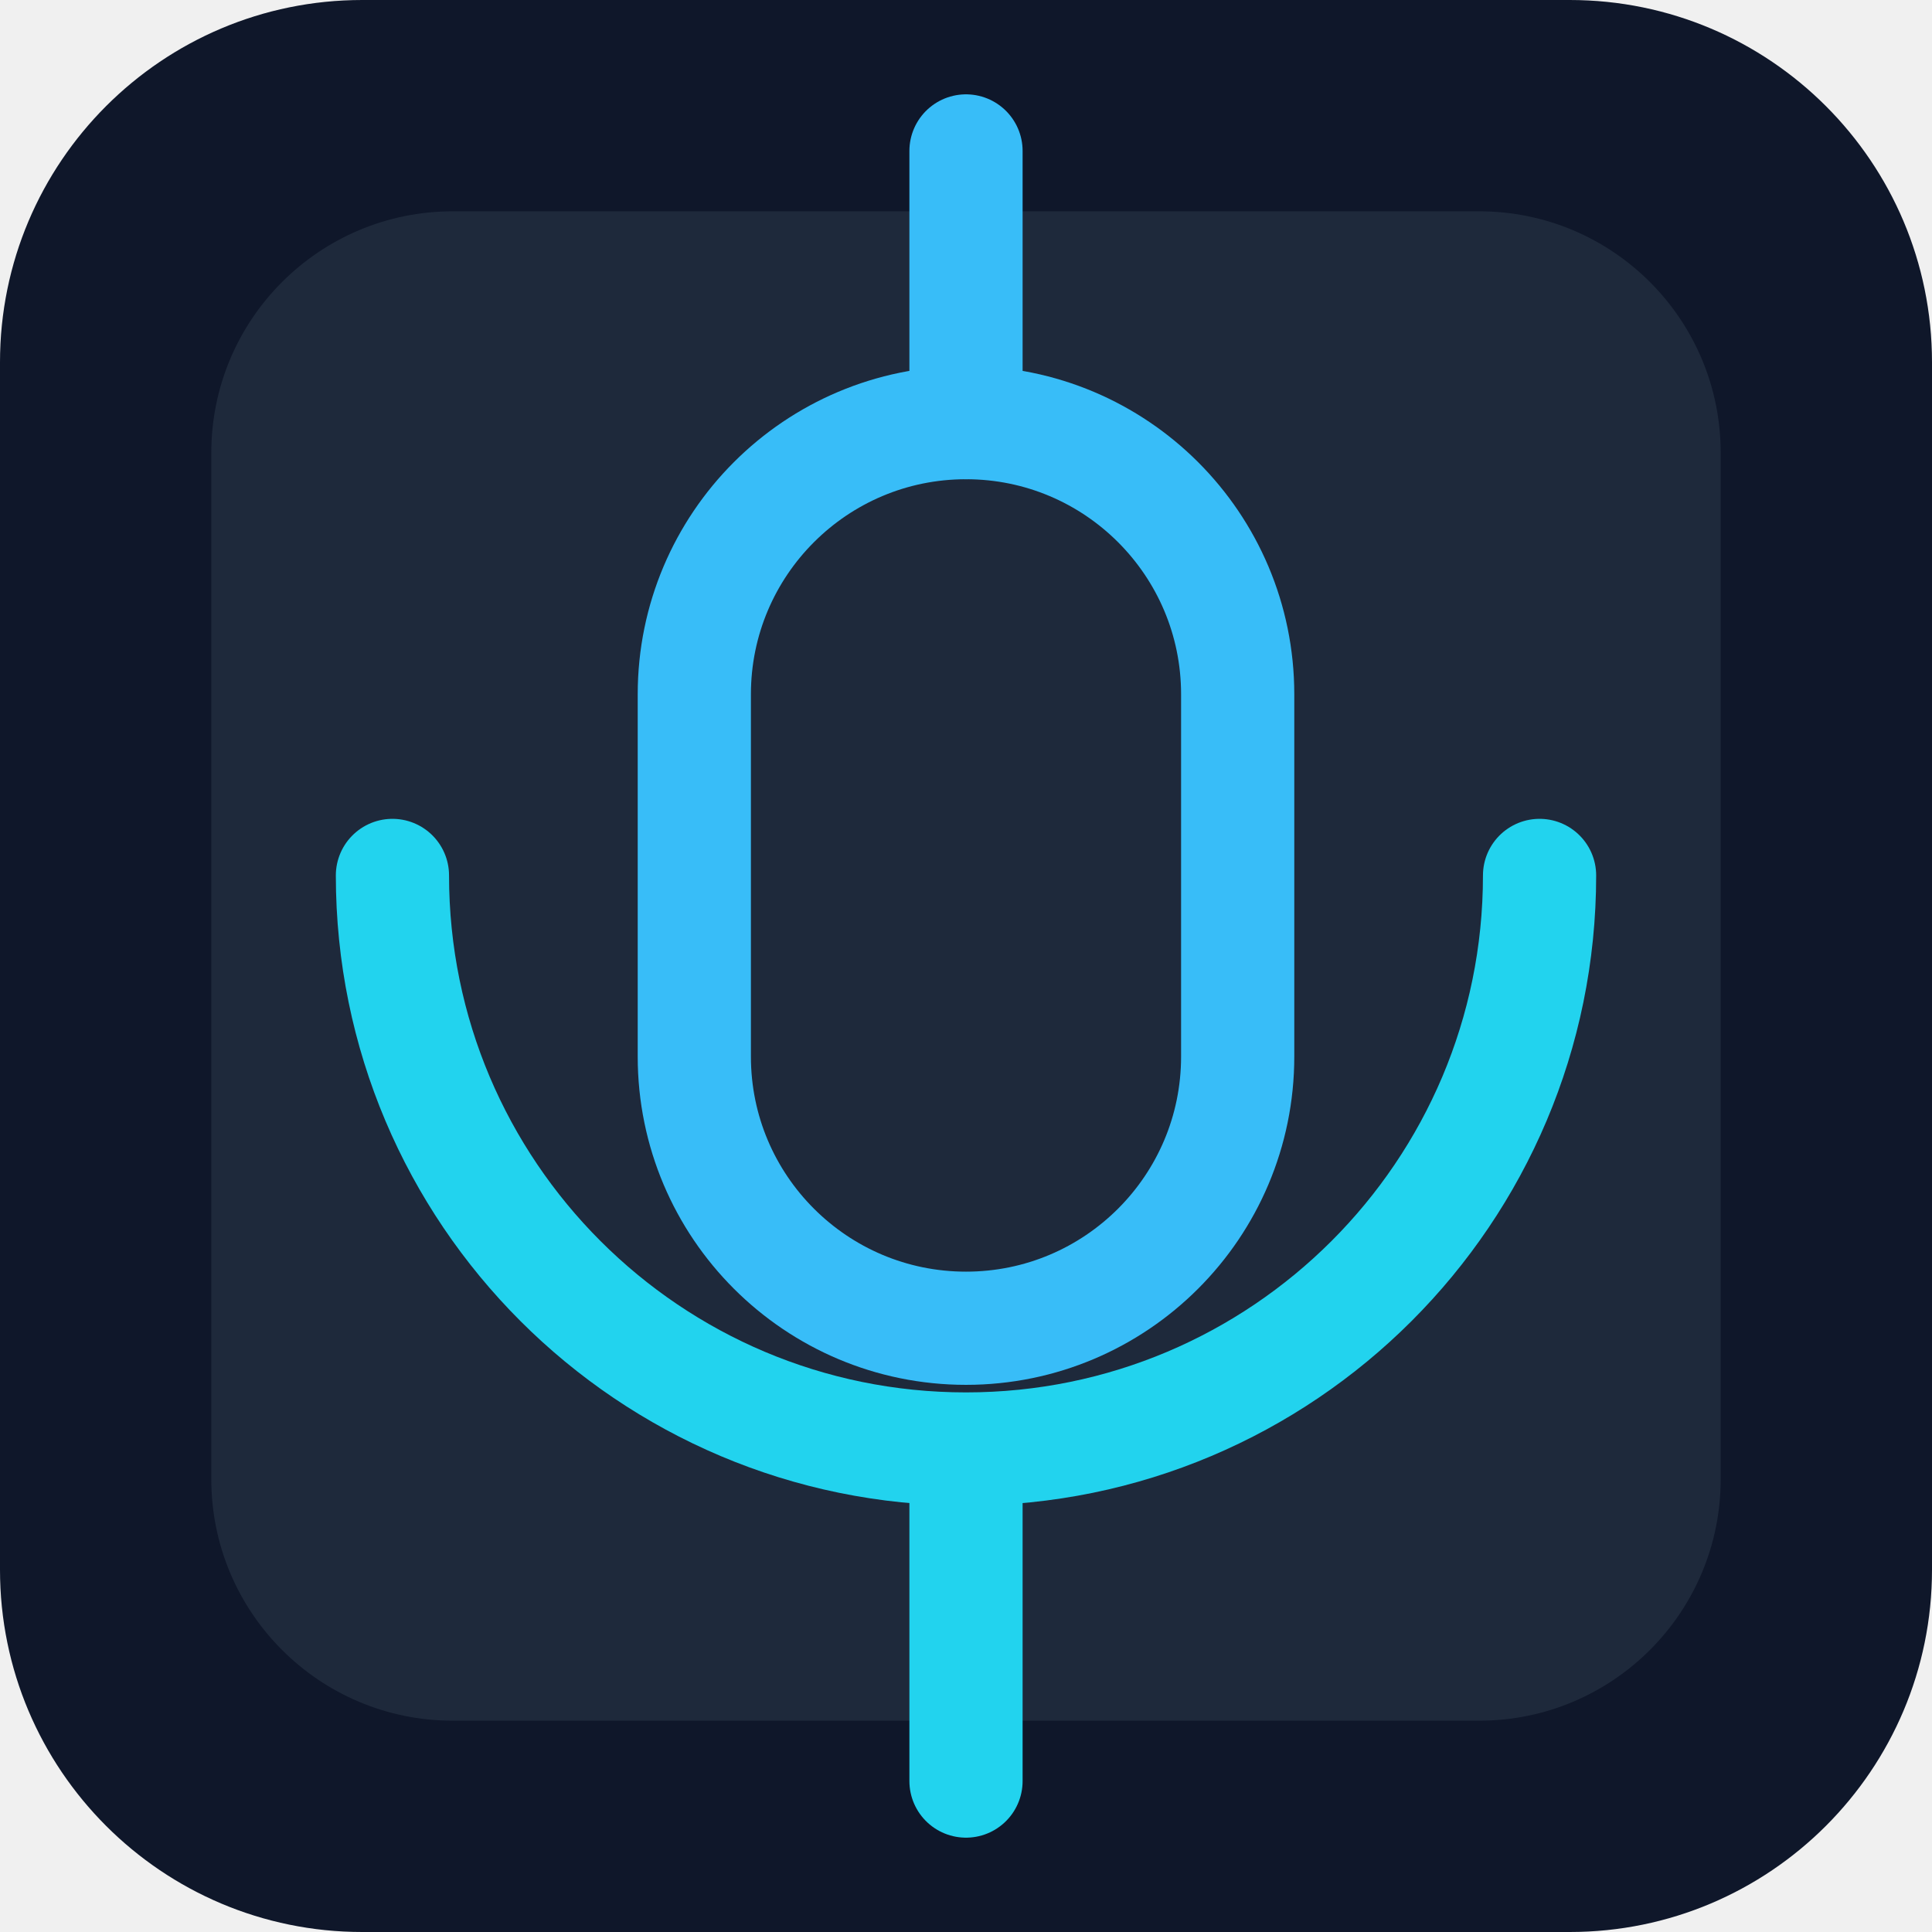
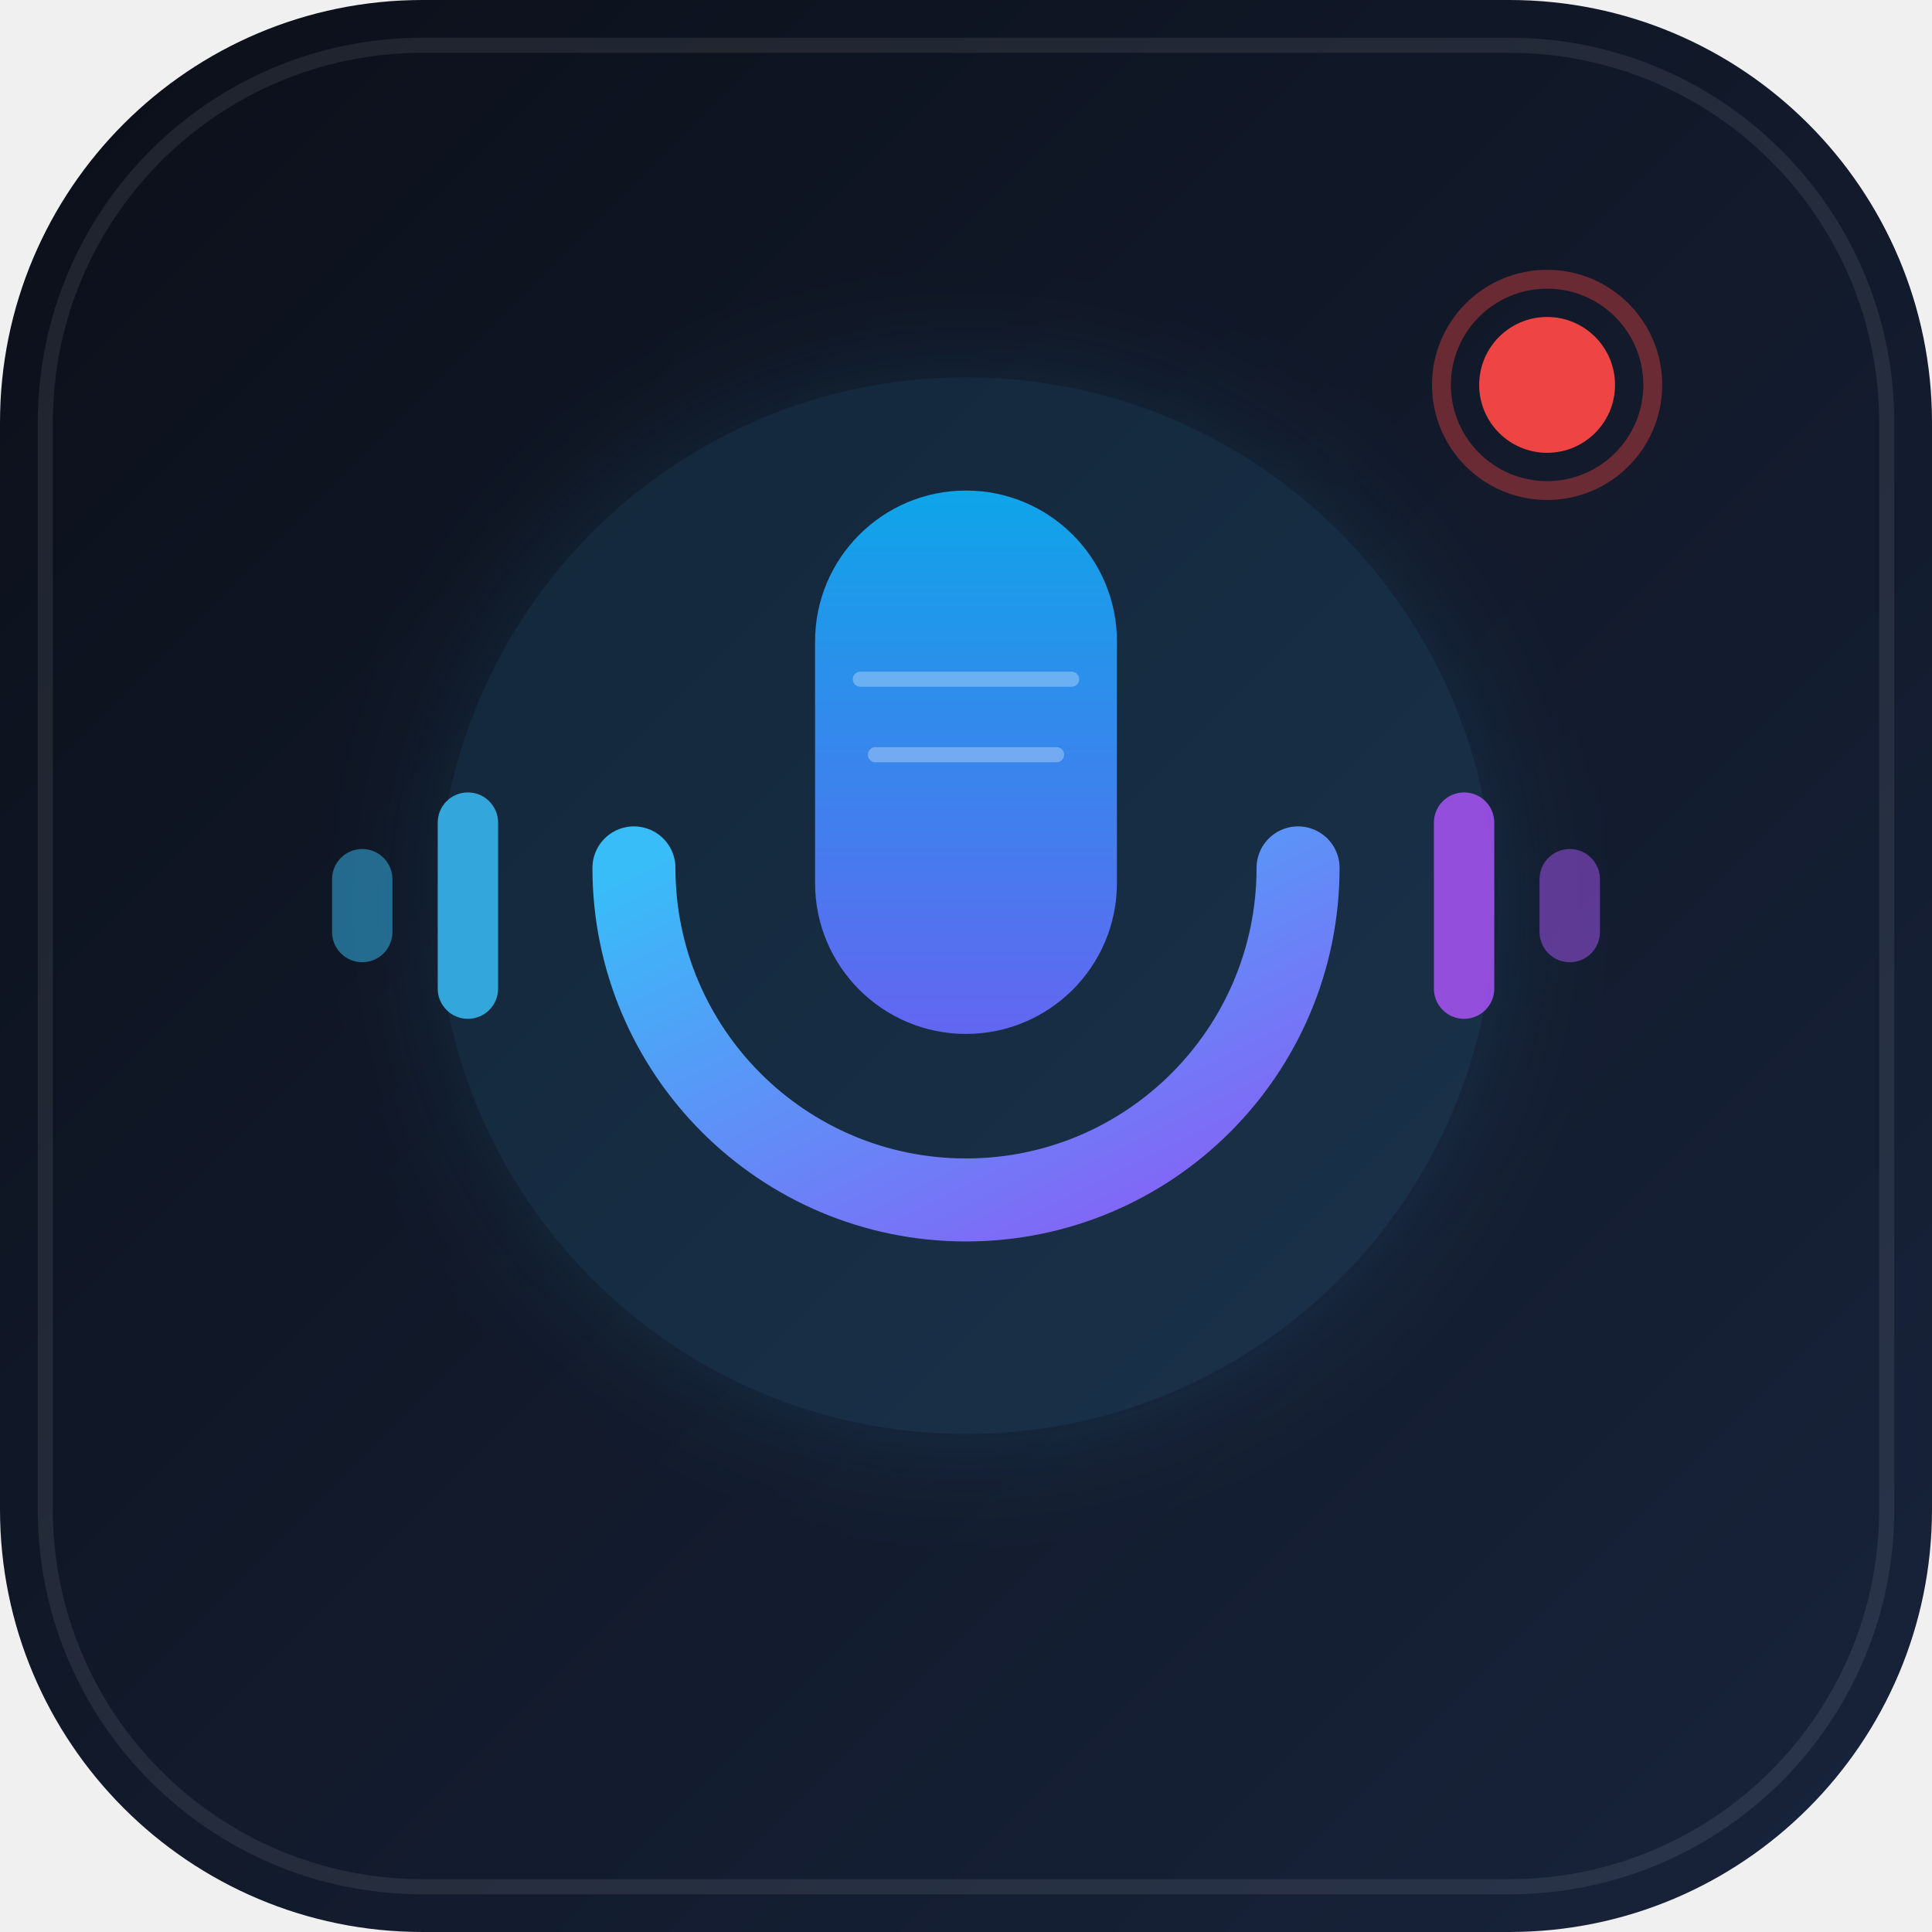
- <svg xmlns="http://www.w3.org/2000/svg" viewBox="0 0 512 512">
-   <rect width="512" height="512" rx="96" fill="#0f172a" />
-   <rect x="56" y="56" width="400" height="400" rx="64" fill="#1e293b" />
-   <path d="M256 112a72 72 0 0 0-72 72v96a72 72 0 0 0 144 0v-96a72 72 0 0 0-72-72z" fill="none" stroke="#38bdf8" stroke-width="30" stroke-linejoin="round" />
-   <line x1="256" y1="112" x2="256" y2="40" stroke="#38bdf8" stroke-width="30" stroke-linecap="round" />
-   <path d="M104 232a152 152 0 0 0 304 0" fill="none" stroke="#22d3ee" stroke-width="30" stroke-linecap="round" />
-   <line x1="256" y1="392" x2="256" y2="472" stroke="#22d3ee" stroke-width="30" stroke-linecap="round" />
+ <svg xmlns="http://www.w3.org/2000/svg" viewBox="0 0 512 512" width="100%" height="100%">
+   <defs>
+     <linearGradient id="bgGrad" x1="0%" y1="0%" x2="100%" y2="100%">
+       <stop offset="0%" stop-color="#0b0f19" />
+       <stop offset="100%" stop-color="#18243c" />
+     </linearGradient>
+     <linearGradient id="accentGrad" x1="0%" y1="0%" x2="100%" y2="100%">
+       <stop offset="0%" stop-color="#38bdf8" />
+       <stop offset="100%" stop-color="#8b5cf6" />
+     </linearGradient>
+     <linearGradient id="micBody" x1="0%" y1="0%" x2="0%" y2="100%">
+       <stop offset="0%" stop-color="#0ea5e9" />
+       <stop offset="100%" stop-color="#6366f1" />
+     </linearGradient>
+     <filter id="glow" x="-20%" y="-20%" width="140%" height="140%">
+       <feGaussianBlur stdDeviation="16" result="blur" />
+       <feComposite in="SourceGraphic" in2="blur" operator="over" />
+     </filter>
+   </defs>
+   <rect width="512" height="512" rx="112" fill="url(#bgGrad)" />
+   <rect x="12" y="12" width="488" height="488" rx="100" fill="none" stroke="#ffffff" stroke-opacity="0.08" stroke-width="4" />
+   <circle cx="256" cy="240" r="140" fill="#38bdf8" opacity="0.12" filter="url(#glow)" />
+   <rect x="116" y="210" width="16" height="60" rx="8" fill="#38bdf8" opacity="0.85" />
+   <rect x="88" y="225" width="16" height="30" rx="8" fill="#38bdf8" opacity="0.5" />
+   <rect x="380" y="210" width="16" height="60" rx="8" fill="#a855f7" opacity="0.85" />
+   <rect x="408" y="225" width="16" height="30" rx="8" fill="#a855f7" opacity="0.5" />
+   <rect x="216" y="130" width="80" height="144" rx="40" fill="url(#micBody)" />
+   <line x1="228" y1="180" x2="284" y2="180" stroke="#ffffff" stroke-opacity="0.3" stroke-width="4" stroke-linecap="round" />
+   <line x1="232" y1="200" x2="280" y2="200" stroke="#ffffff" stroke-opacity="0.3" stroke-width="4" stroke-linecap="round" />
+   <path d="M 168 230 A 88 88 0 0 0 344 230" fill="none" stroke="url(#accentGrad)" stroke-width="22" stroke-linecap="round" />
+   <line x1="256" y1="318" x2="256" y2="384" stroke="url(#accentGrad)" stroke-width="22" stroke-linecap="round" />
+   <line x1="196" y1="384" x2="316" y2="384" stroke="url(#accentGrad)" stroke-width="22" stroke-linecap="round" />
+   <circle cx="410" cy="102" r="18" fill="#ef4444" />
+   <circle cx="410" cy="102" r="28" fill="none" stroke="#ef4444" stroke-width="5" stroke-opacity="0.4" />
</svg>
